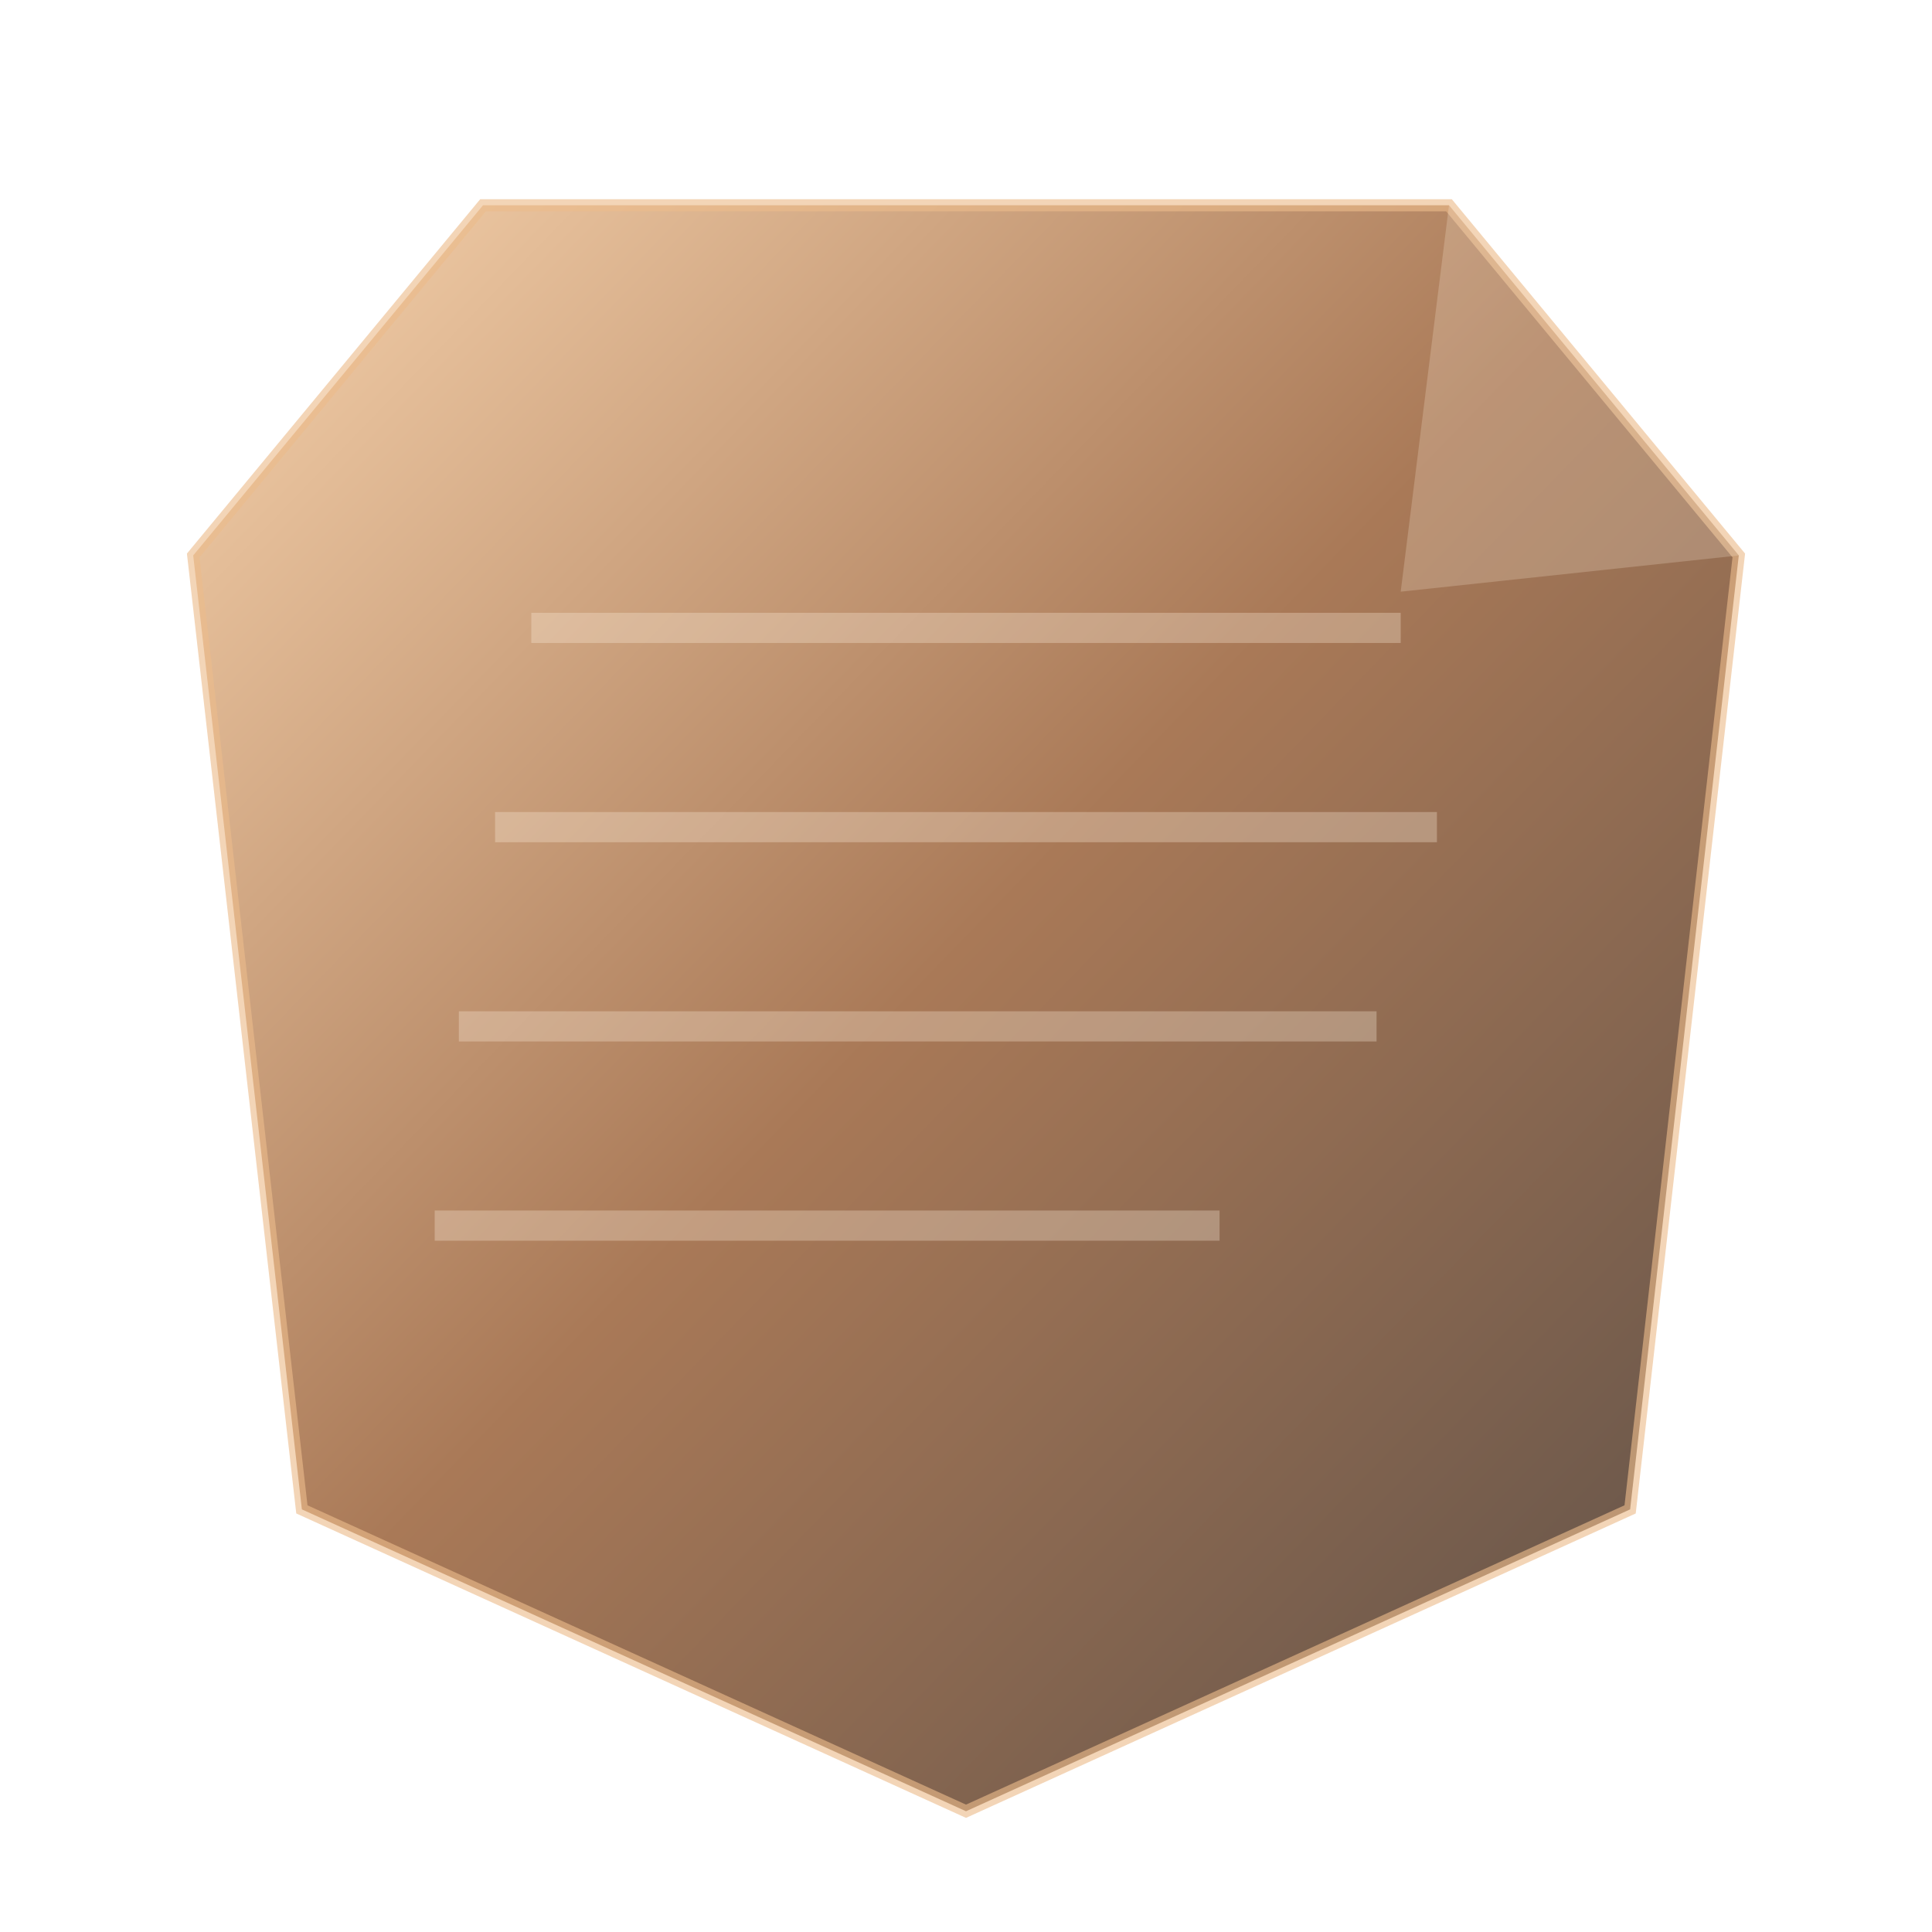
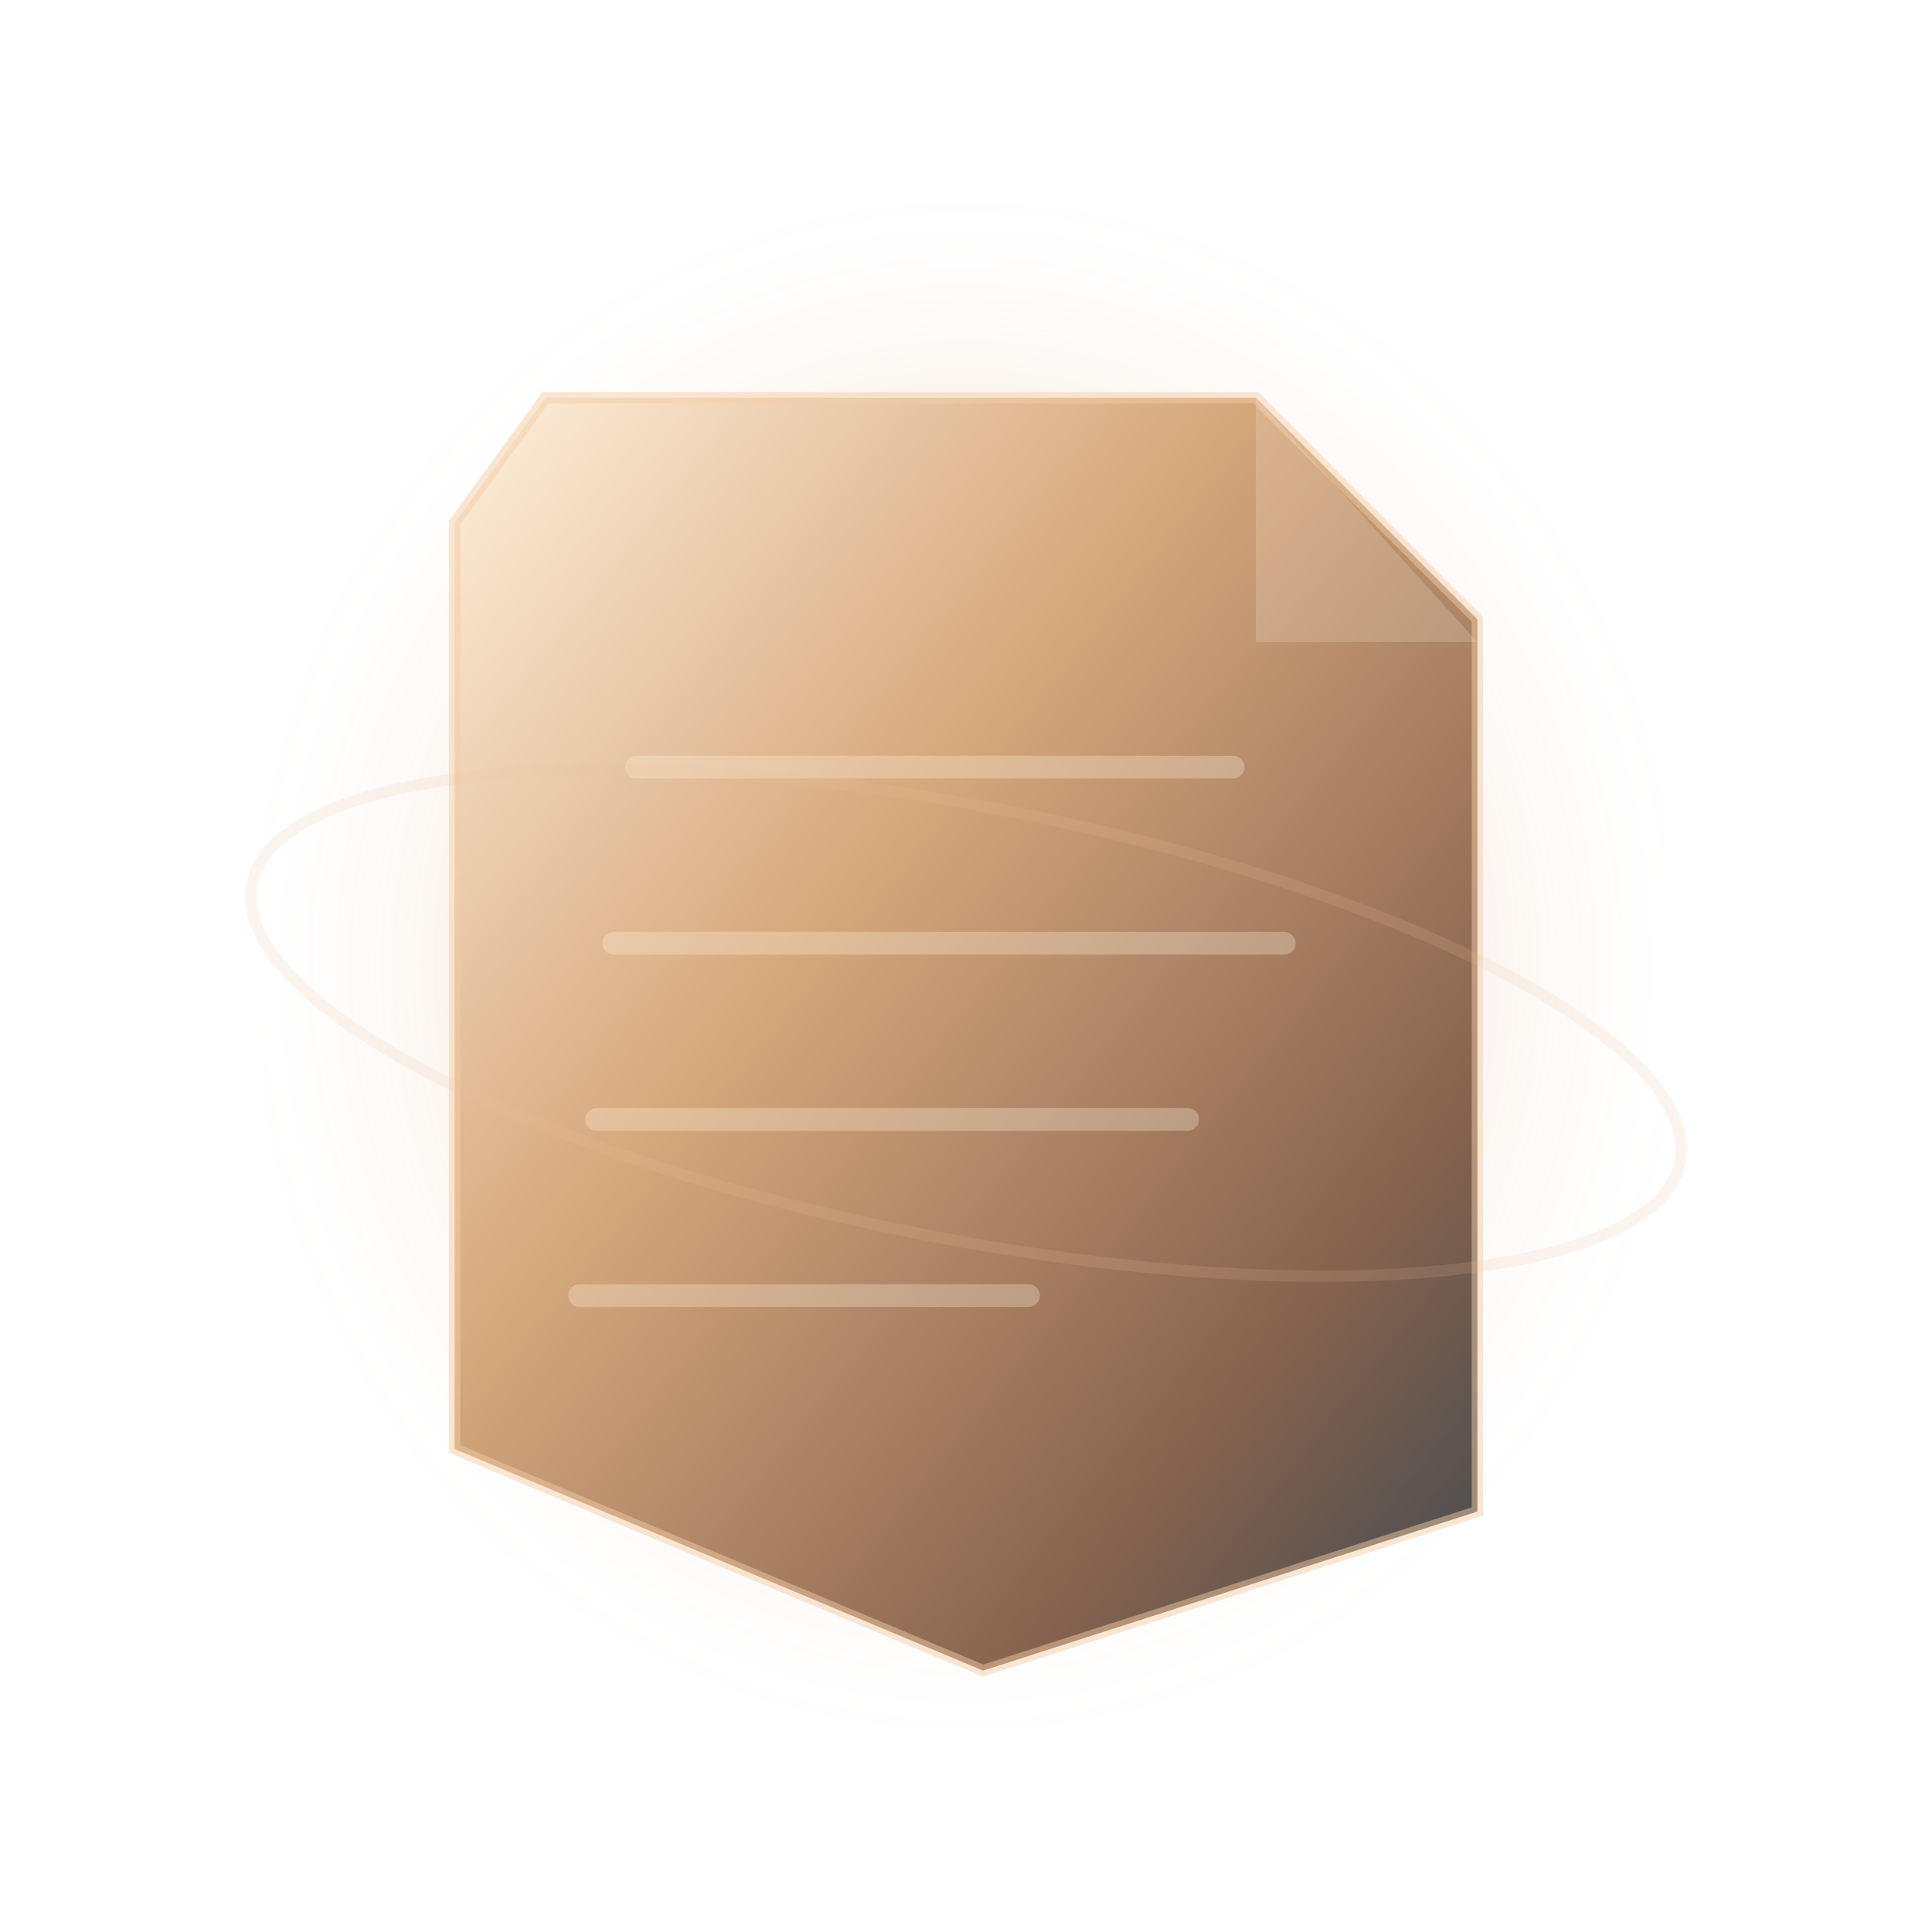
- <svg xmlns="http://www.w3.org/2000/svg" viewBox="0 0 320 320">
+ <svg xmlns="http://www.w3.org/2000/svg" viewBox="0 0 340 340">
  <defs>
    <linearGradient id="g" x1="0" y1="0" x2="1" y2="1">
-       <stop stop-color="#f7d3ad" />
-       <stop offset=".48" stop-color="#a97957" />
-       <stop offset="1" stop-color="#5d5048" />
+       <stop stop-color="#fff0dc" />
+       <stop offset=".38" stop-color="#d6a87d" />
+       <stop offset=".78" stop-color="#85624e" />
+       <stop offset="1" stop-color="#3e4a51" />
    </linearGradient>
+     <filter id="h">
+       <feGaussianBlur stdDeviation="12" />
+     </filter>
  </defs>
-   <polygon points="80,34 240,34 288,92 270,250 160,300 50,250 32,92" fill="url(#g)" stroke="#ebbb8b" stroke-opacity=".62" stroke-width="2" />
-   <g stroke="#fff0df" stroke-opacity=".3" stroke-width="5">
-     <path d="M88 104H232M82 137H238M76 170H228M72 203H202" />
+   <ellipse cx="170" cy="170" rx="103" ry="112" fill="#d19a68" opacity=".11" filter="url(#h)" />
+   <path d="M96 70 H221 L260 109 V266 L173 294 L80 255 V92Z" fill="url(#g)" stroke="#f1cda6" stroke-opacity=".48" stroke-width="2" />
+   <path d="M221 70 V113 H260" fill="#fff3e2" opacity=".19" />
+   <g stroke="#fff0de" stroke-opacity=".30" stroke-width="4" stroke-linecap="round">
+     <path d="M112 135H217" />
+     <path d="M108 166H226" />
+     <path d="M105 197H209" />
+     <path d="M102 228H181" />
  </g>
-   <path d="M240 34 L288 92 L232 98Z" fill="#fff1de" opacity=".22" />
+   <ellipse cx="170" cy="180" rx="128" ry="38" fill="none" stroke="#e8c09a" stroke-opacity=".16" stroke-width="2" transform="rotate(11 170 180)" />
</svg>
